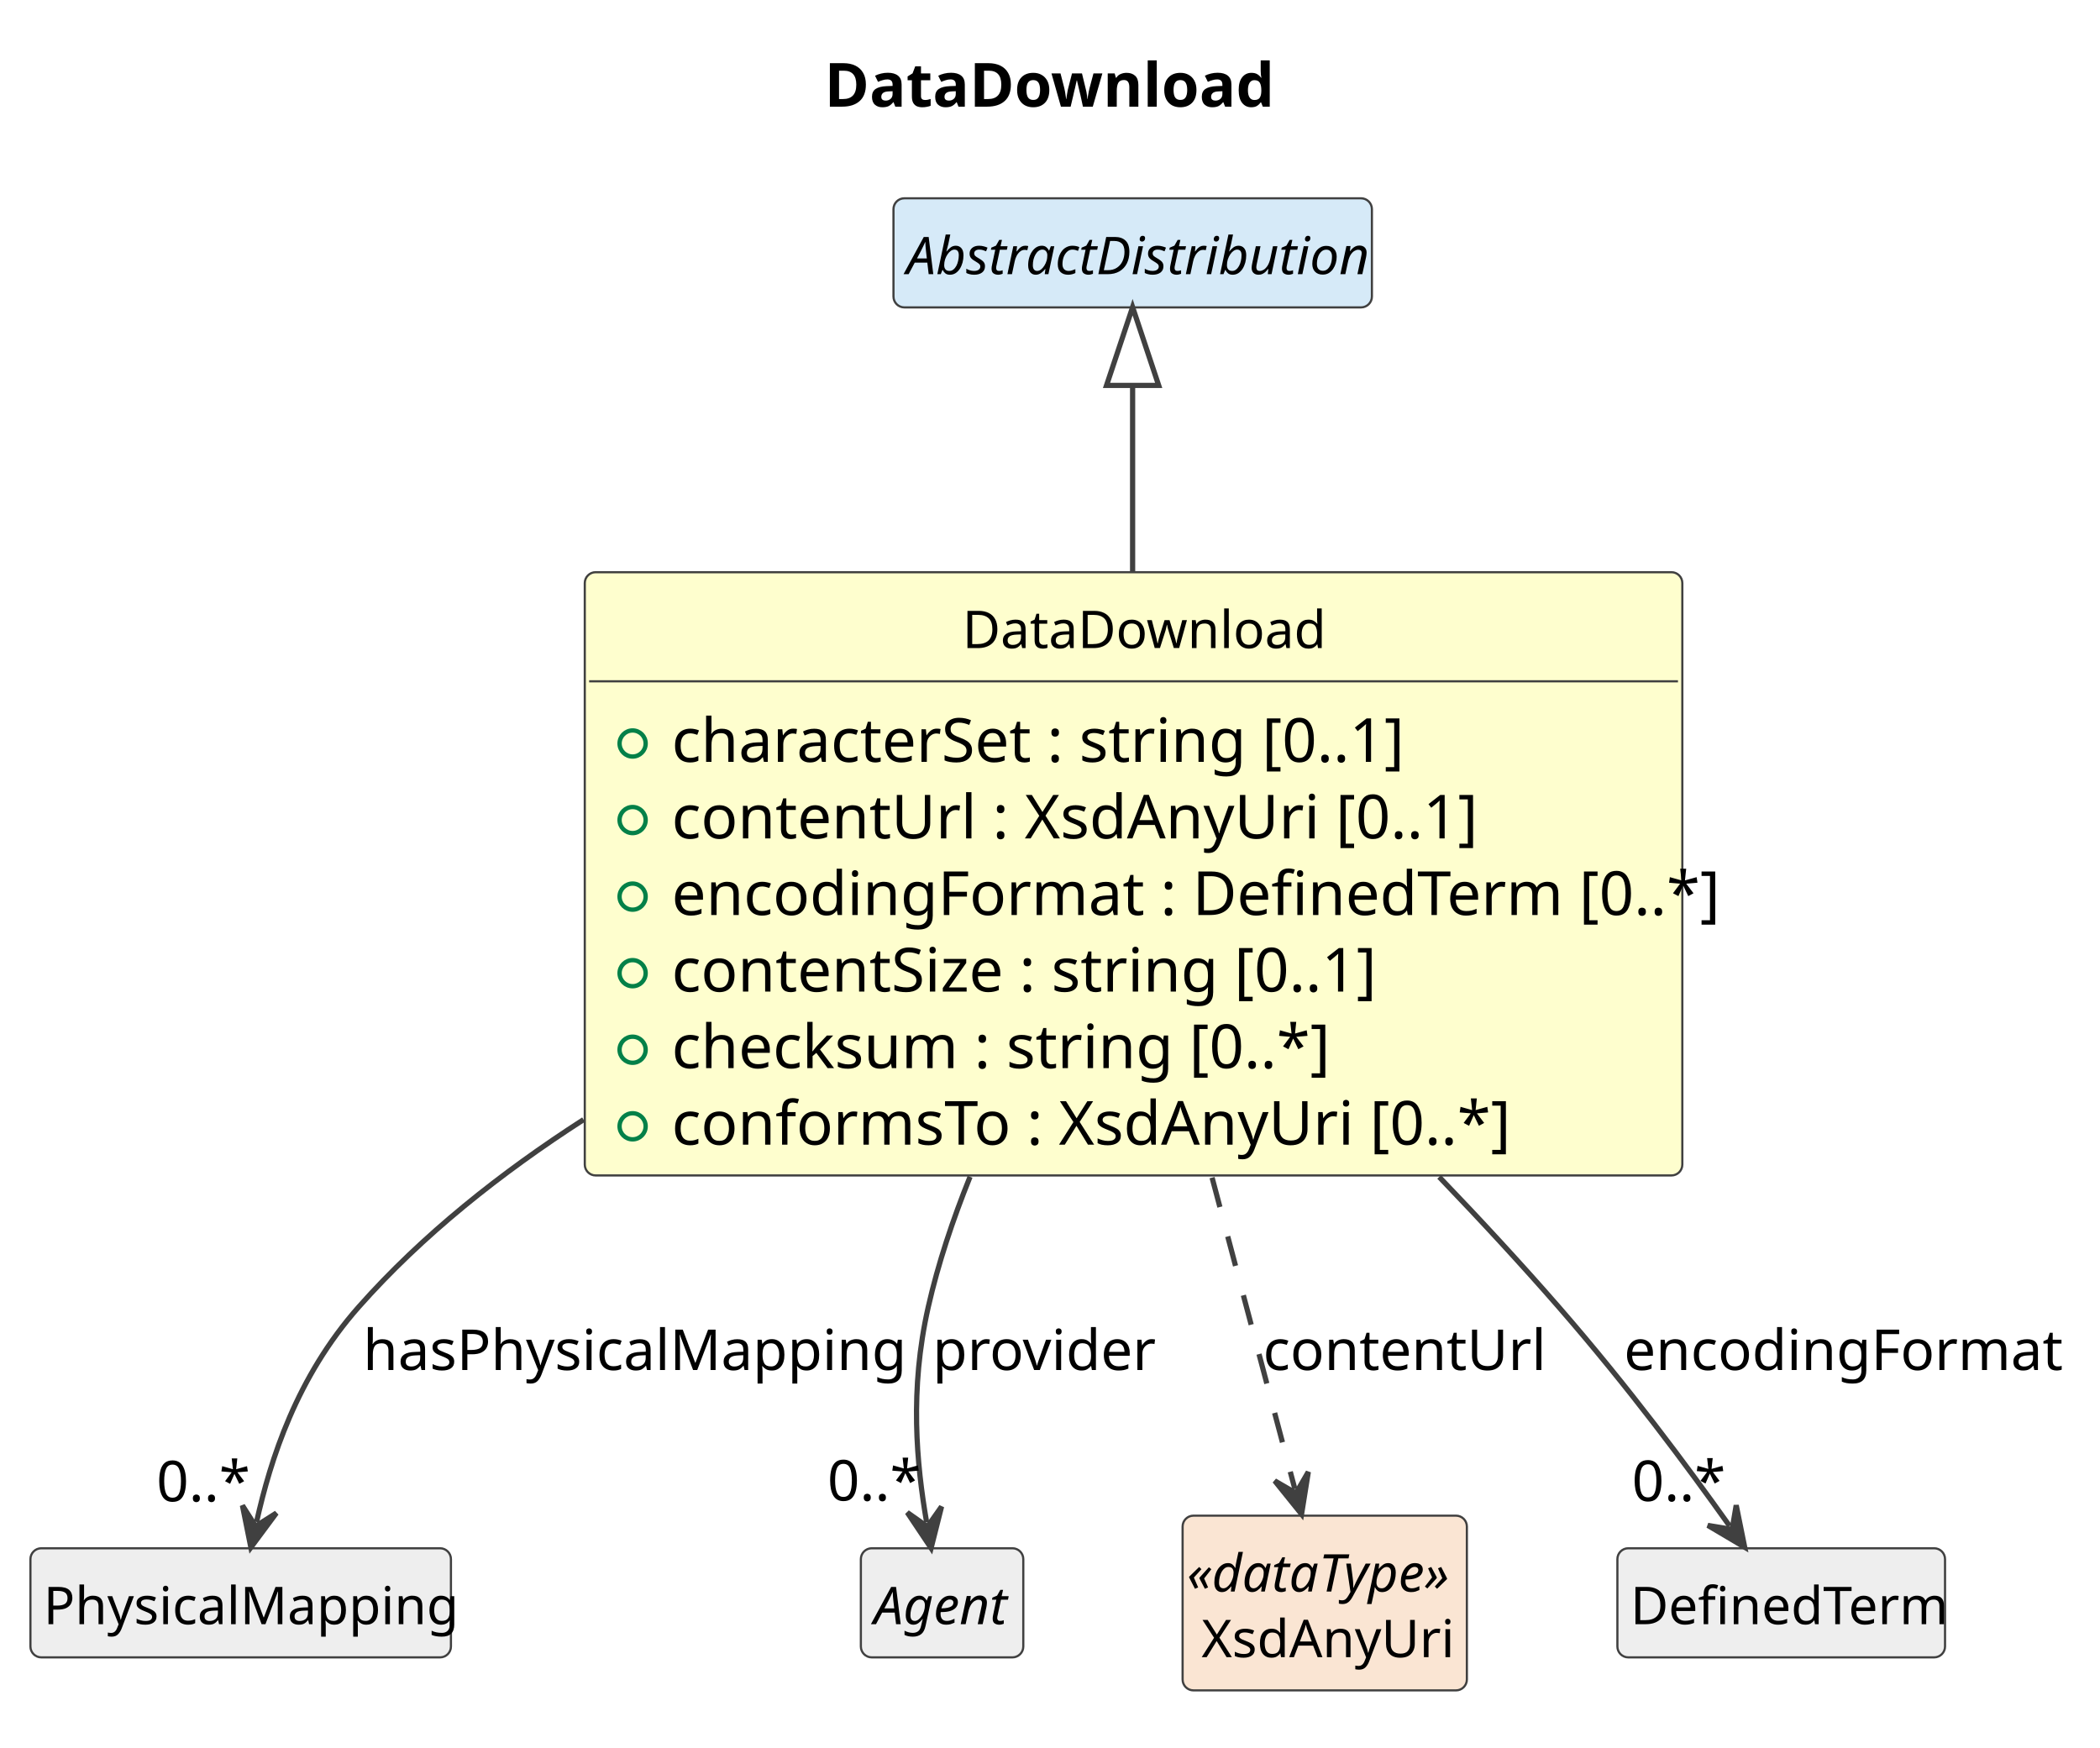
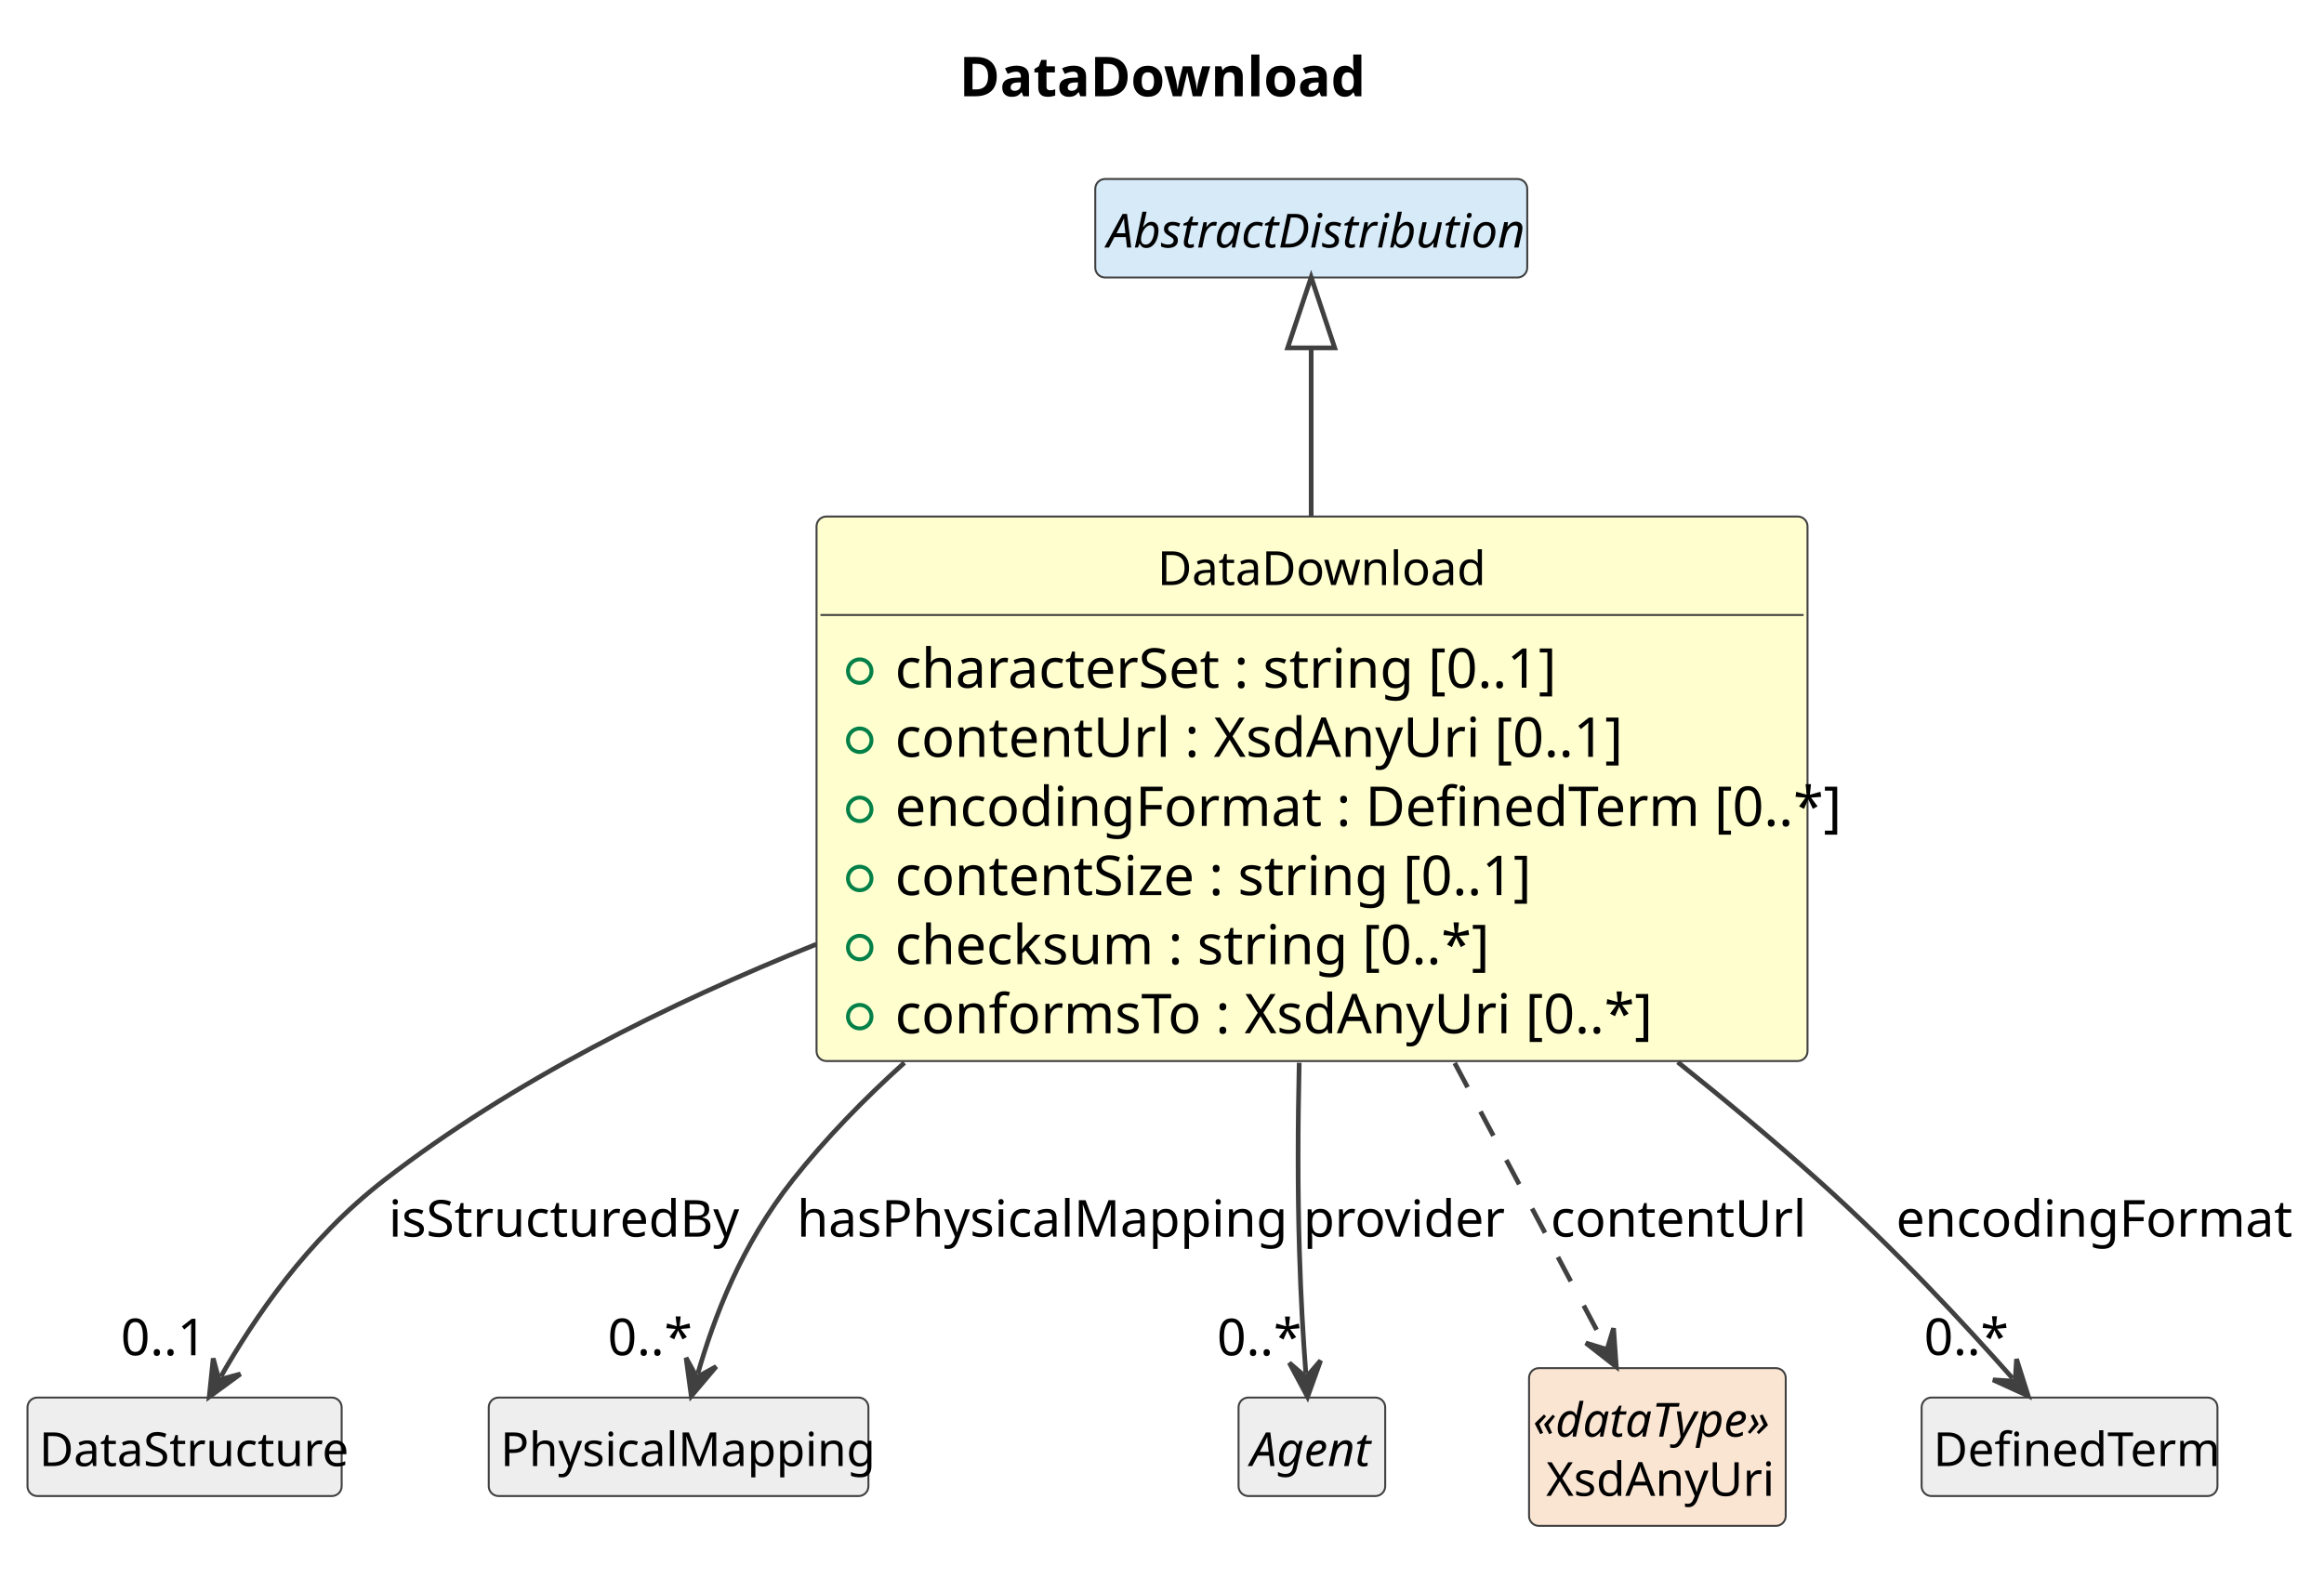
- <svg xmlns="http://www.w3.org/2000/svg" contentStyleType="text/css" data-diagram-type="CLASS" height="402px" preserveAspectRatio="none" style="width:483px;height:402px;background:#FFFFFF;" version="1.1" viewBox="0 0 483 402" width="483px" zoomAndPan="magnify">
+ <svg xmlns="http://www.w3.org/2000/svg" contentStyleType="text/css" data-diagram-type="CLASS" height="402px" preserveAspectRatio="none" style="width:592px;height:402px;background:#FFFFFF;" version="1.1" viewBox="0 0 592 402" width="592px" zoomAndPan="magnify">
  <defs />
  <g>
    <g class="title" data-source-line="1">
-       <text fill="#000000" font-family="sans-serif" font-size="14" font-weight="700" lengthAdjust="spacing" textLength="97.228" x="189.606" y="24.533">DataDownload</text>
+       <text fill="#000000" font-family="sans-serif" font-size="14" font-weight="700" lengthAdjust="spacing" textLength="97.228" x="244.356" y="24.533">DataDownload</text>
    </g>
    <g class="entity" data-qualified-name="DataDownload" data-source-line="12" id="ent0002">
-       <rect fill="#FEFECE" height="138.75" rx="2.5" ry="2.5" style="stroke:#404040;stroke-width:0.5;" width="252.434" x="134.5" y="131.609" />
-       <text fill="#000000" font-family="sans-serif" font-size="12" lengthAdjust="spacing" textLength="78.715" x="221.359" y="149.066">DataDownload</text>
-       <line style="stroke:#404040;stroke-width:0.5;" x1="135.5" x2="385.934" y1="156.703" y2="156.703" />
+       <rect fill="#FEFECE" height="138.75" rx="2.5" ry="2.5" style="stroke:#404040;stroke-width:0.5;" width="252.434" x="208" y="131.609" />
+       <text fill="#000000" font-family="sans-serif" font-size="12" lengthAdjust="spacing" textLength="78.715" x="294.859" y="149.066">DataDownload</text>
+       <line style="stroke:#404040;stroke-width:0.5;" x1="209" x2="459.434" y1="156.703" y2="156.703" />
      <g data-visibility-modifier="PUBLIC_FIELD">
-         <ellipse cx="145.5" cy="171.008" fill="none" rx="3" ry="3" style="stroke:#038048;stroke-width:1;" />
+         <ellipse cx="219" cy="171.008" fill="none" rx="3" ry="3" style="stroke:#038048;stroke-width:1;" />
      </g>
-       <text fill="#000000" font-family="sans-serif" font-size="14" lengthAdjust="spacing" textLength="160.296" x="154.5" y="175.236">characterSet : string [0..1]</text>
+       <text fill="#000000" font-family="sans-serif" font-size="14" lengthAdjust="spacing" textLength="160.296" x="228" y="175.236">characterSet : string [0..1]</text>
      <g data-visibility-modifier="PUBLIC_FIELD">
-         <ellipse cx="145.5" cy="188.617" fill="none" rx="3" ry="3" style="stroke:#038048;stroke-width:1;" />
+         <ellipse cx="219" cy="188.617" fill="none" rx="3" ry="3" style="stroke:#038048;stroke-width:1;" />
      </g>
-       <text fill="#000000" font-family="sans-serif" font-size="14" lengthAdjust="spacing" textLength="176.627" x="154.5" y="192.846">contentUrl : XsdAnyUri [0..1]</text>
+       <text fill="#000000" font-family="sans-serif" font-size="14" lengthAdjust="spacing" textLength="176.627" x="228" y="192.846">contentUrl : XsdAnyUri [0..1]</text>
      <g data-visibility-modifier="PUBLIC_FIELD">
-         <ellipse cx="145.5" cy="206.227" fill="none" rx="3" ry="3" style="stroke:#038048;stroke-width:1;" />
+         <ellipse cx="219" cy="206.227" fill="none" rx="3" ry="3" style="stroke:#038048;stroke-width:1;" />
      </g>
-       <text fill="#000000" font-family="sans-serif" font-size="14" lengthAdjust="spacing" textLength="226.434" x="154.5" y="210.455">encodingFormat : DefinedTerm [0..*]</text>
+       <text fill="#000000" font-family="sans-serif" font-size="14" lengthAdjust="spacing" textLength="226.434" x="228" y="210.455">encodingFormat : DefinedTerm [0..*]</text>
      <g data-visibility-modifier="PUBLIC_FIELD">
-         <ellipse cx="145.5" cy="223.836" fill="none" rx="3" ry="3" style="stroke:#038048;stroke-width:1;" />
+         <ellipse cx="219" cy="223.836" fill="none" rx="3" ry="3" style="stroke:#038048;stroke-width:1;" />
      </g>
-       <text fill="#000000" font-family="sans-serif" font-size="14" lengthAdjust="spacing" textLength="154.082" x="154.5" y="228.065">contentSize : string [0..1]</text>
+       <text fill="#000000" font-family="sans-serif" font-size="14" lengthAdjust="spacing" textLength="154.082" x="228" y="228.065">contentSize : string [0..1]</text>
      <g data-visibility-modifier="PUBLIC_FIELD">
-         <ellipse cx="145.5" cy="241.445" fill="none" rx="3" ry="3" style="stroke:#038048;stroke-width:1;" />
+         <ellipse cx="219" cy="241.445" fill="none" rx="3" ry="3" style="stroke:#038048;stroke-width:1;" />
      </g>
-       <text fill="#000000" font-family="sans-serif" font-size="14" lengthAdjust="spacing" textLength="141.606" x="154.5" y="245.674">checksum : string [0..*]</text>
+       <text fill="#000000" font-family="sans-serif" font-size="14" lengthAdjust="spacing" textLength="141.606" x="228" y="245.674">checksum : string [0..*]</text>
      <g data-visibility-modifier="PUBLIC_FIELD">
-         <ellipse cx="145.5" cy="259.055" fill="none" rx="3" ry="3" style="stroke:#038048;stroke-width:1;" />
+         <ellipse cx="219" cy="259.055" fill="none" rx="3" ry="3" style="stroke:#038048;stroke-width:1;" />
      </g>
-       <text fill="#000000" font-family="sans-serif" font-size="14" lengthAdjust="spacing" textLength="184.393" x="154.5" y="263.283">conformsTo : XsdAnyUri [0..*]</text>
+       <text fill="#000000" font-family="sans-serif" font-size="14" lengthAdjust="spacing" textLength="184.393" x="228" y="263.283">conformsTo : XsdAnyUri [0..*]</text>
    </g>
    <g class="entity" data-qualified-name="AbstractDistribution" data-source-line="20" id="ent0003">
-       <rect fill="#D6EAF8" height="25.094" rx="2.5" ry="2.5" style="stroke:#404040;stroke-width:0.5;" width="110.039" x="205.5" y="45.609" />
-       <text fill="#000000" font-family="sans-serif" font-size="12" font-style="italic" lengthAdjust="spacing" textLength="104.039" x="208.5" y="63.066">AbstractDistribution</text>
+       <rect fill="#D6EAF8" height="25.094" rx="2.5" ry="2.5" style="stroke:#404040;stroke-width:0.5;" width="110.039" x="279" y="45.609" />
+       <text fill="#000000" font-family="sans-serif" font-size="12" font-style="italic" lengthAdjust="spacing" textLength="104.039" x="282" y="63.066">AbstractDistribution</text>
    </g>
-     <g class="entity" data-qualified-name="PhysicalMapping" data-source-line="22" id="ent0005">
-       <rect fill="#EEEEEE" height="25.094" rx="2.5" ry="2.5" style="stroke:#404040;stroke-width:0.5;" width="96.715" x="7" y="356.109" />
-       <text fill="#000000" font-family="sans-serif" font-size="12" lengthAdjust="spacing" textLength="90.715" x="10" y="373.566">PhysicalMapping</text>
+     <g class="entity" data-qualified-name="DataStructure" data-source-line="22" id="ent0005">
+       <rect fill="#EEEEEE" height="25.094" rx="2.5" ry="2.5" style="stroke:#404040;stroke-width:0.5;" width="80.033" x="7" y="356.109" />
+       <text fill="#000000" font-family="sans-serif" font-size="12" lengthAdjust="spacing" textLength="74.033" x="10" y="373.566">DataStructure</text>
    </g>
-     <g class="entity" data-qualified-name="Agent" data-source-line="24" id="ent0007">
-       <rect fill="#EEEEEE" height="25.094" rx="2.5" ry="2.5" style="stroke:#404040;stroke-width:0.5;" width="37.359" x="198" y="356.109" />
-       <text fill="#000000" font-family="sans-serif" font-size="12" font-style="italic" lengthAdjust="spacing" textLength="31.359" x="201" y="373.566">Agent</text>
+     <g class="entity" data-qualified-name="PhysicalMapping" data-source-line="24" id="ent0007">
+       <rect fill="#EEEEEE" height="25.094" rx="2.5" ry="2.5" style="stroke:#404040;stroke-width:0.5;" width="96.715" x="124.5" y="356.109" />
+       <text fill="#000000" font-family="sans-serif" font-size="12" lengthAdjust="spacing" textLength="90.715" x="127.5" y="373.566">PhysicalMapping</text>
    </g>
-     <g class="entity" data-qualified-name="XsdAnyUri" data-source-line="26" id="ent0009">
-       <rect fill="#FAE5D3" height="40.188" rx="2.5" ry="2.5" style="stroke:#404040;stroke-width:0.5;" width="65.381" x="272" y="348.609" />
-       <text fill="#000000" font-family="sans-serif" font-size="12" font-style="italic" lengthAdjust="spacing" textLength="63.381" x="273" y="366.066">«dataType»</text>
-       <text fill="#000000" font-family="sans-serif" font-size="12" lengthAdjust="spacing" textLength="56.684" x="276.349" y="381.16">XsdAnyUri</text>
+     <g class="entity" data-qualified-name="Agent" data-source-line="26" id="ent0009">
+       <rect fill="#EEEEEE" height="25.094" rx="2.5" ry="2.5" style="stroke:#404040;stroke-width:0.5;" width="37.359" x="315.5" y="356.109" />
+       <text fill="#000000" font-family="sans-serif" font-size="12" font-style="italic" lengthAdjust="spacing" textLength="31.359" x="318.5" y="373.566">Agent</text>
    </g>
-     <g class="entity" data-qualified-name="DefinedTerm" data-source-line="28" id="ent0011">
-       <rect fill="#EEEEEE" height="25.094" rx="2.5" ry="2.5" style="stroke:#404040;stroke-width:0.5;" width="75.357" x="372" y="356.109" />
-       <text fill="#000000" font-family="sans-serif" font-size="12" lengthAdjust="spacing" textLength="69.357" x="375" y="373.566">DefinedTerm</text>
+     <g class="entity" data-qualified-name="XsdAnyUri" data-source-line="28" id="ent0011">
+       <rect fill="#FAE5D3" height="40.188" rx="2.5" ry="2.5" style="stroke:#404040;stroke-width:0.5;" width="65.381" x="389.5" y="348.609" />
+       <text fill="#000000" font-family="sans-serif" font-size="12" font-style="italic" lengthAdjust="spacing" textLength="63.381" x="390.5" y="366.066">«dataType»</text>
+       <text fill="#000000" font-family="sans-serif" font-size="12" lengthAdjust="spacing" textLength="56.684" x="393.849" y="381.16">XsdAnyUri</text>
+     </g>
+     <g class="entity" data-qualified-name="DefinedTerm" data-source-line="30" id="ent0013">
+       <rect fill="#EEEEEE" height="25.094" rx="2.5" ry="2.5" style="stroke:#404040;stroke-width:0.5;" width="75.357" x="489.5" y="356.109" />
+       <text fill="#000000" font-family="sans-serif" font-size="12" lengthAdjust="spacing" textLength="69.357" x="492.5" y="373.566">DefinedTerm</text>
    </g>
    <g class="link" data-entity-1="ent0003" data-entity-2="ent0002" data-link-type="extension" data-source-line="21" id="lnk4">
-       <path codeLine="21" d="M260.5,88.649 C260.5,102.259 260.5,108.029 260.5,131.519" fill="none" id="AbstractDistribution-backto-DataDownload" style="stroke:#404040;stroke-width:1.2;" />
-       <polygon fill="none" points="260.5,70.649,254.5,88.649,266.5,88.649,260.5,70.649" style="stroke:#404040;stroke-width:1.2;" />
+       <path codeLine="21" d="M334,88.649 C334,102.259 334,108.029 334,131.519" fill="none" id="AbstractDistribution-backto-DataDownload" style="stroke:#404040;stroke-width:1.2;" />
+       <polygon fill="none" points="334,70.649,328,88.649,340,88.649,334,70.649" style="stroke:#404040;stroke-width:1.2;" />
    </g>
    <g class="link" data-entity-1="ent0002" data-entity-2="ent0005" data-link-type="dependency" data-source-line="23" id="lnk6">
-       <path codeLine="23" d="M134.22,257.519 C115.22,269.739 97.13,284.079 82.5,300.609 C68.21,316.769 62.238,335.604 59.008,350.064" fill="none" id="DataDownload-to-PhysicalMapping" style="stroke:#404040;stroke-width:1.2;" />
-       <polygon fill="#404040" points="57.7,355.919,63.566,348.008,58.79,351.04,55.758,346.264,57.7,355.919" style="stroke:#404040;stroke-width:1.2;" />
-       <text fill="#000000" font-family="sans-serif" font-size="13" lengthAdjust="spacing" textLength="119.234" x="83.5" y="315.104">hasPhysicalMapping</text>
-       <text fill="#000000" font-family="sans-serif" font-size="13" lengthAdjust="spacing" textLength="19.513" x="35.983" y="345.319">0..*</text>
+       <path codeLine="23" d="M207.94,240.599 C170.32,255.679 130.5,275.499 98,300.609 C77.99,316.069 64.716,336.025 56.286,350.715" fill="none" id="DataDownload-to-DataStructure" style="stroke:#404040;stroke-width:1.2;" />
+       <polygon fill="#404040" points="53.3,355.919,61.249,350.104,55.789,351.583,54.31,346.123,53.3,355.919" style="stroke:#404040;stroke-width:1.2;" />
+       <text fill="#000000" font-family="sans-serif" font-size="13" lengthAdjust="spacing" textLength="84.532" x="99" y="315.104">isStructuredBy</text>
+       <text fill="#000000" font-family="sans-serif" font-size="13" lengthAdjust="spacing" textLength="21.684" x="30.774" y="345.319">0..1</text>
    </g>
    <g class="link" data-entity-1="ent0002" data-entity-2="ent0007" data-link-type="dependency" data-source-line="25" id="lnk8">
-       <path codeLine="25" d="M223.11,270.669 C219.16,280.479 215.76,290.629 213.5,300.609 C209.18,319.689 210.799,336.667 213.129,350.157" fill="none" id="DataDownload-to-Agent" style="stroke:#404040;stroke-width:1.2;" />
-       <polygon fill="#404040" points="214.15,356.069,216.56,346.52,213.299,351.142,208.677,347.882,214.15,356.069" style="stroke:#404040;stroke-width:1.2;" />
-       <text fill="#000000" font-family="sans-serif" font-size="13" lengthAdjust="spacing" textLength="46.966" x="214.5" y="315.104">provider</text>
-       <text fill="#000000" font-family="sans-serif" font-size="13" lengthAdjust="spacing" textLength="19.513" x="190.293" y="345.145">0..*</text>
+       <path codeLine="25" d="M230.38,270.789 C220.06,280.079 210.34,290.069 202,300.609 C188.63,317.509 181.907,335.749 177.767,349.969" fill="none" id="DataDownload-to-PhysicalMapping" style="stroke:#404040;stroke-width:1.2;" />
+       <polygon fill="#404040" points="176.09,355.729,182.446,348.206,177.488,350.929,174.765,345.97,176.09,355.729" style="stroke:#404040;stroke-width:1.2;" />
+       <text fill="#000000" font-family="sans-serif" font-size="13" lengthAdjust="spacing" textLength="119.234" x="203" y="315.104">hasPhysicalMapping</text>
+       <text fill="#000000" font-family="sans-serif" font-size="13" lengthAdjust="spacing" textLength="19.513" x="154.798" y="345.313">0..*</text>
    </g>
    <g class="link" data-entity-1="ent0002" data-entity-2="ent0009" data-link-type="dependency" data-source-line="27" id="lnk10">
-       <path codeLine="27" d="M278.78,270.859 C286.24,298.919 292.748,323.401 297.818,342.471" fill="none" id="DataDownload-to-XsdAnyUri" style="stroke:#404040;stroke-width:1.2;stroke-dasharray:7,7;" />
-       <polygon fill="#404040" points="299.36,348.269,300.913,338.544,298.075,343.437,293.182,340.599,299.36,348.269" style="stroke:#404040;stroke-width:1.2;" />
-       <text fill="#000000" font-family="sans-serif" font-size="13" lengthAdjust="spacing" textLength="59.249" x="290.5" y="315.104">contentUrl</text>
+       <path codeLine="27" d="M330.95,270.799 C330.6,286.509 330.53,303.139 331,318.609 C331.39,331.389 331.91,340.026 332.64,349.955" fill="none" id="DataDownload-to-Agent" style="stroke:#404040;stroke-width:1.2;" />
+       <polygon fill="#404040" points="333.08,355.939,336.409,346.67,332.713,350.953,328.431,347.257,333.08,355.939" style="stroke:#404040;stroke-width:1.2;" />
+       <text fill="#000000" font-family="sans-serif" font-size="13" lengthAdjust="spacing" textLength="46.966" x="332" y="315.104">provider</text>
+       <text fill="#000000" font-family="sans-serif" font-size="13" lengthAdjust="spacing" textLength="19.513" x="310.007" y="345.346">0..*</text>
    </g>
    <g class="link" data-entity-1="ent0002" data-entity-2="ent0011" data-link-type="dependency" data-source-line="29" id="lnk12">
-       <path codeLine="29" d="M331.01,270.699 C340.46,280.539 349.86,290.699 358.5,300.609 C374.63,319.129 388.085,337.298 397.805,350.978" fill="none" id="DataDownload-to-DefinedTerm" style="stroke:#404040;stroke-width:1.2;" />
-       <polygon fill="#404040" points="401.28,355.869,399.328,346.216,398.384,351.793,392.806,350.85,401.28,355.869" style="stroke:#404040;stroke-width:1.2;" />
-       <text fill="#000000" font-family="sans-serif" font-size="13" lengthAdjust="spacing" textLength="93.939" x="373.5" y="315.104">encodingFormat</text>
-       <text fill="#000000" font-family="sans-serif" font-size="13" lengthAdjust="spacing" textLength="19.513" x="375.333" y="345.249">0..*</text>
+       <path codeLine="29" d="M370.56,270.859 C385.48,298.919 398.763,323.902 408.903,342.972" fill="none" id="DataDownload-to-XsdAnyUri" style="stroke:#404040;stroke-width:1.2;stroke-dasharray:7,7;" />
+       <polygon fill="#404040" points="411.72,348.269,411.026,338.445,409.373,343.855,403.963,342.201,411.72,348.269" style="stroke:#404040;stroke-width:1.2;" />
+       <text fill="#000000" font-family="sans-serif" font-size="13" lengthAdjust="spacing" textLength="59.249" x="395" y="315.104">contentUrl</text>
+     </g>
+     <g class="link" data-entity-1="ent0002" data-entity-2="ent0013" data-link-type="dependency" data-source-line="31" id="lnk14">
+       <path codeLine="31" d="M427.37,270.629 C439.6,280.399 451.77,290.549 463,300.609 C483.13,318.639 500.422,337.368 512.672,351.198" fill="none" id="DataDownload-to-DefinedTerm" style="stroke:#404040;stroke-width:1.2;" />
+       <polygon fill="#404040" points="516.65,355.689,513.677,346.3,513.335,351.947,507.688,351.604,516.65,355.689" style="stroke:#404040;stroke-width:1.2;" />
+       <text fill="#000000" font-family="sans-serif" font-size="13" lengthAdjust="spacing" textLength="93.939" x="483" y="315.104">encodingFormat</text>
+       <text fill="#000000" font-family="sans-serif" font-size="13" lengthAdjust="spacing" textLength="19.513" x="490.112" y="345.258">0..*</text>
    </g>
  </g>
</svg>
